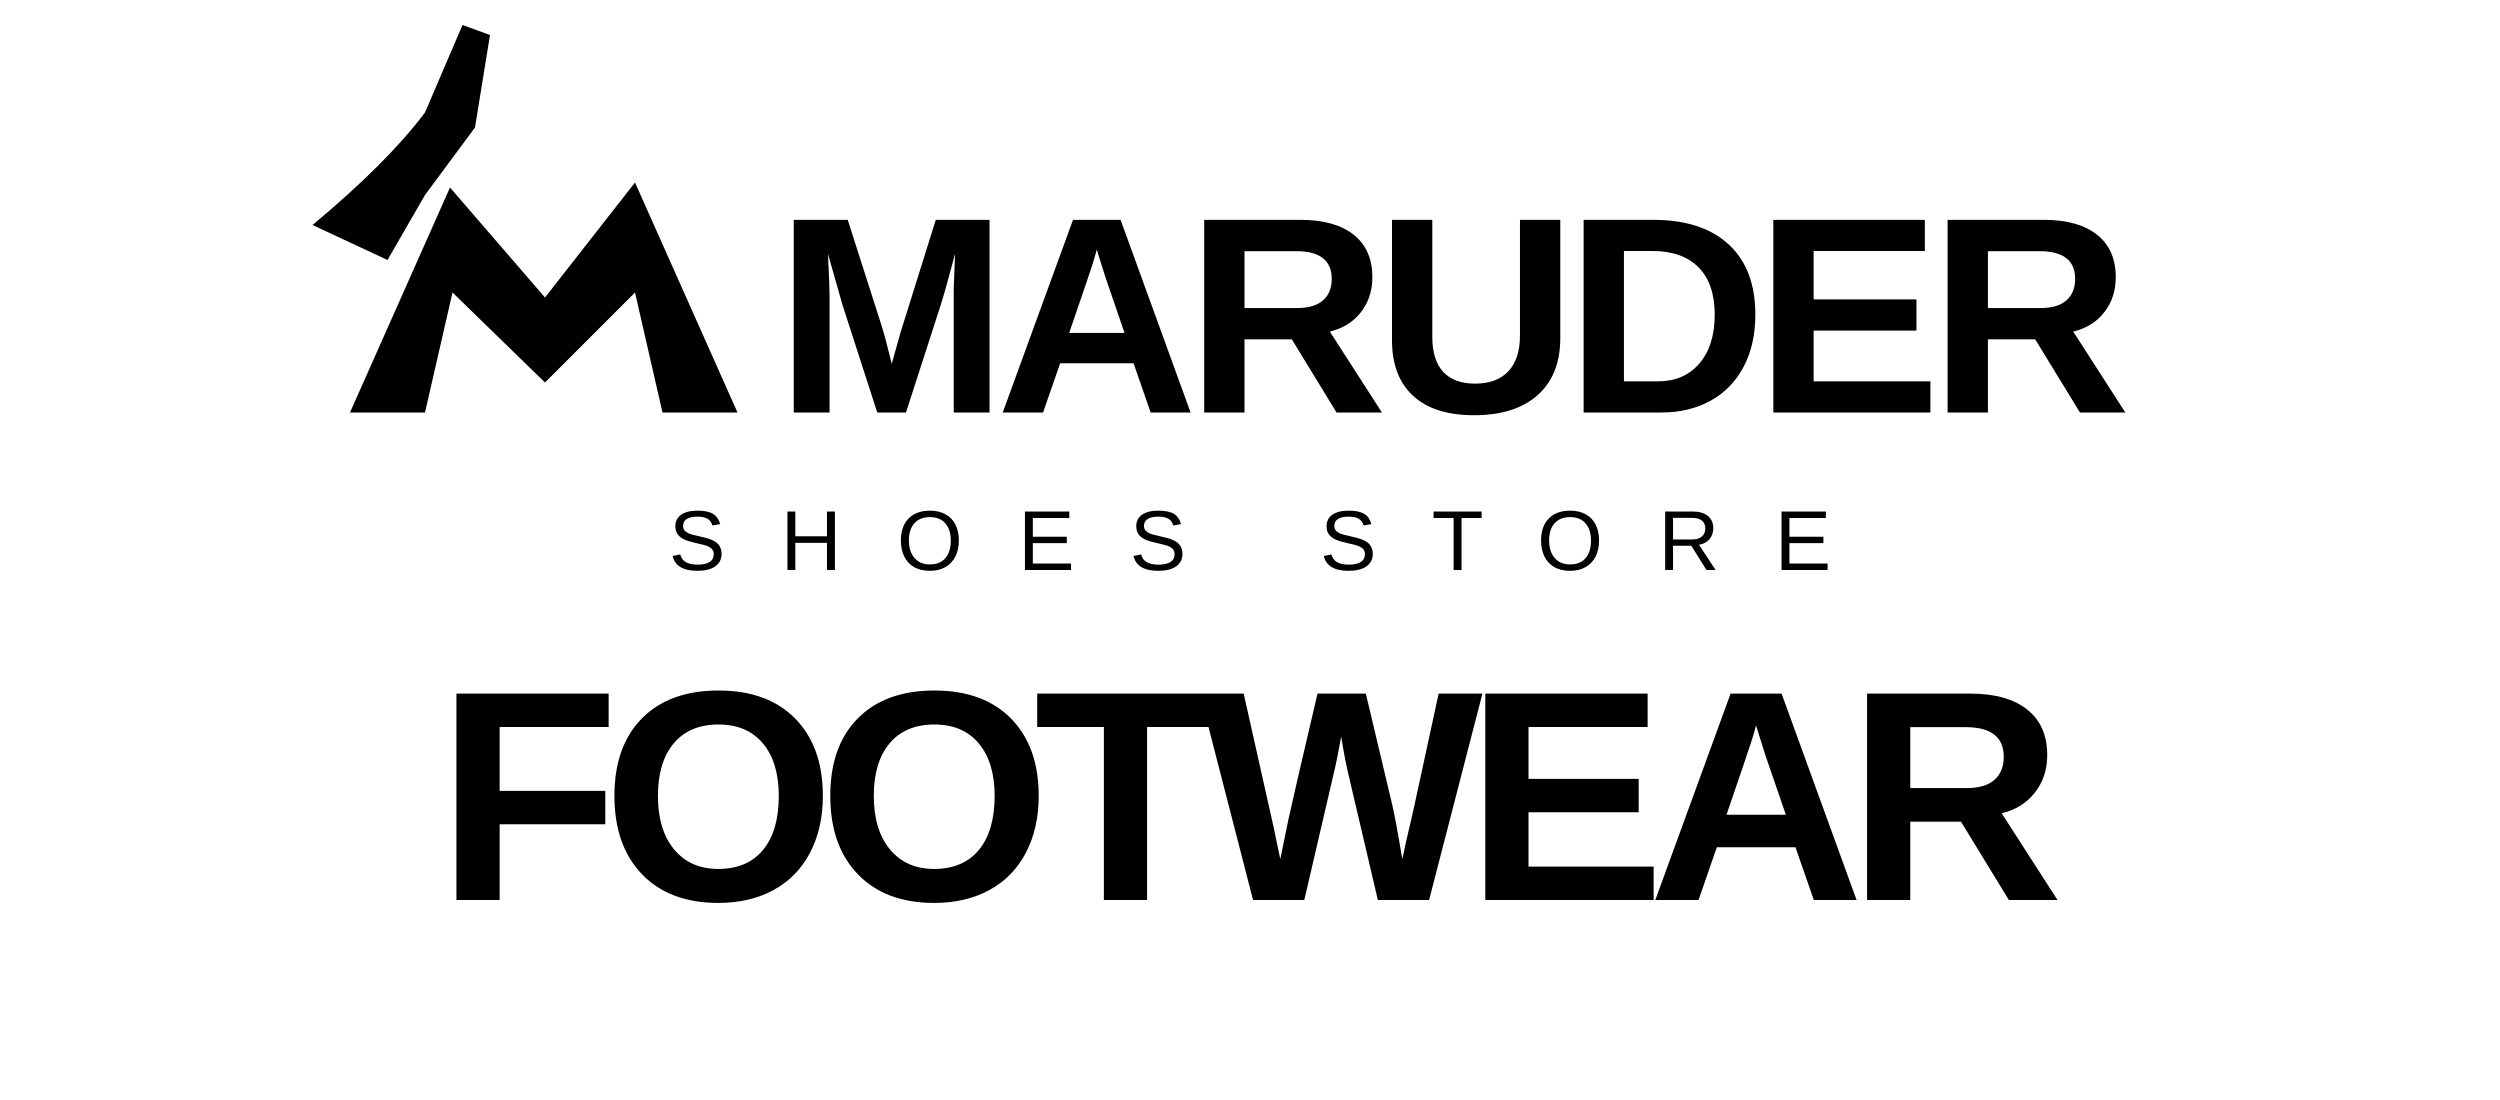
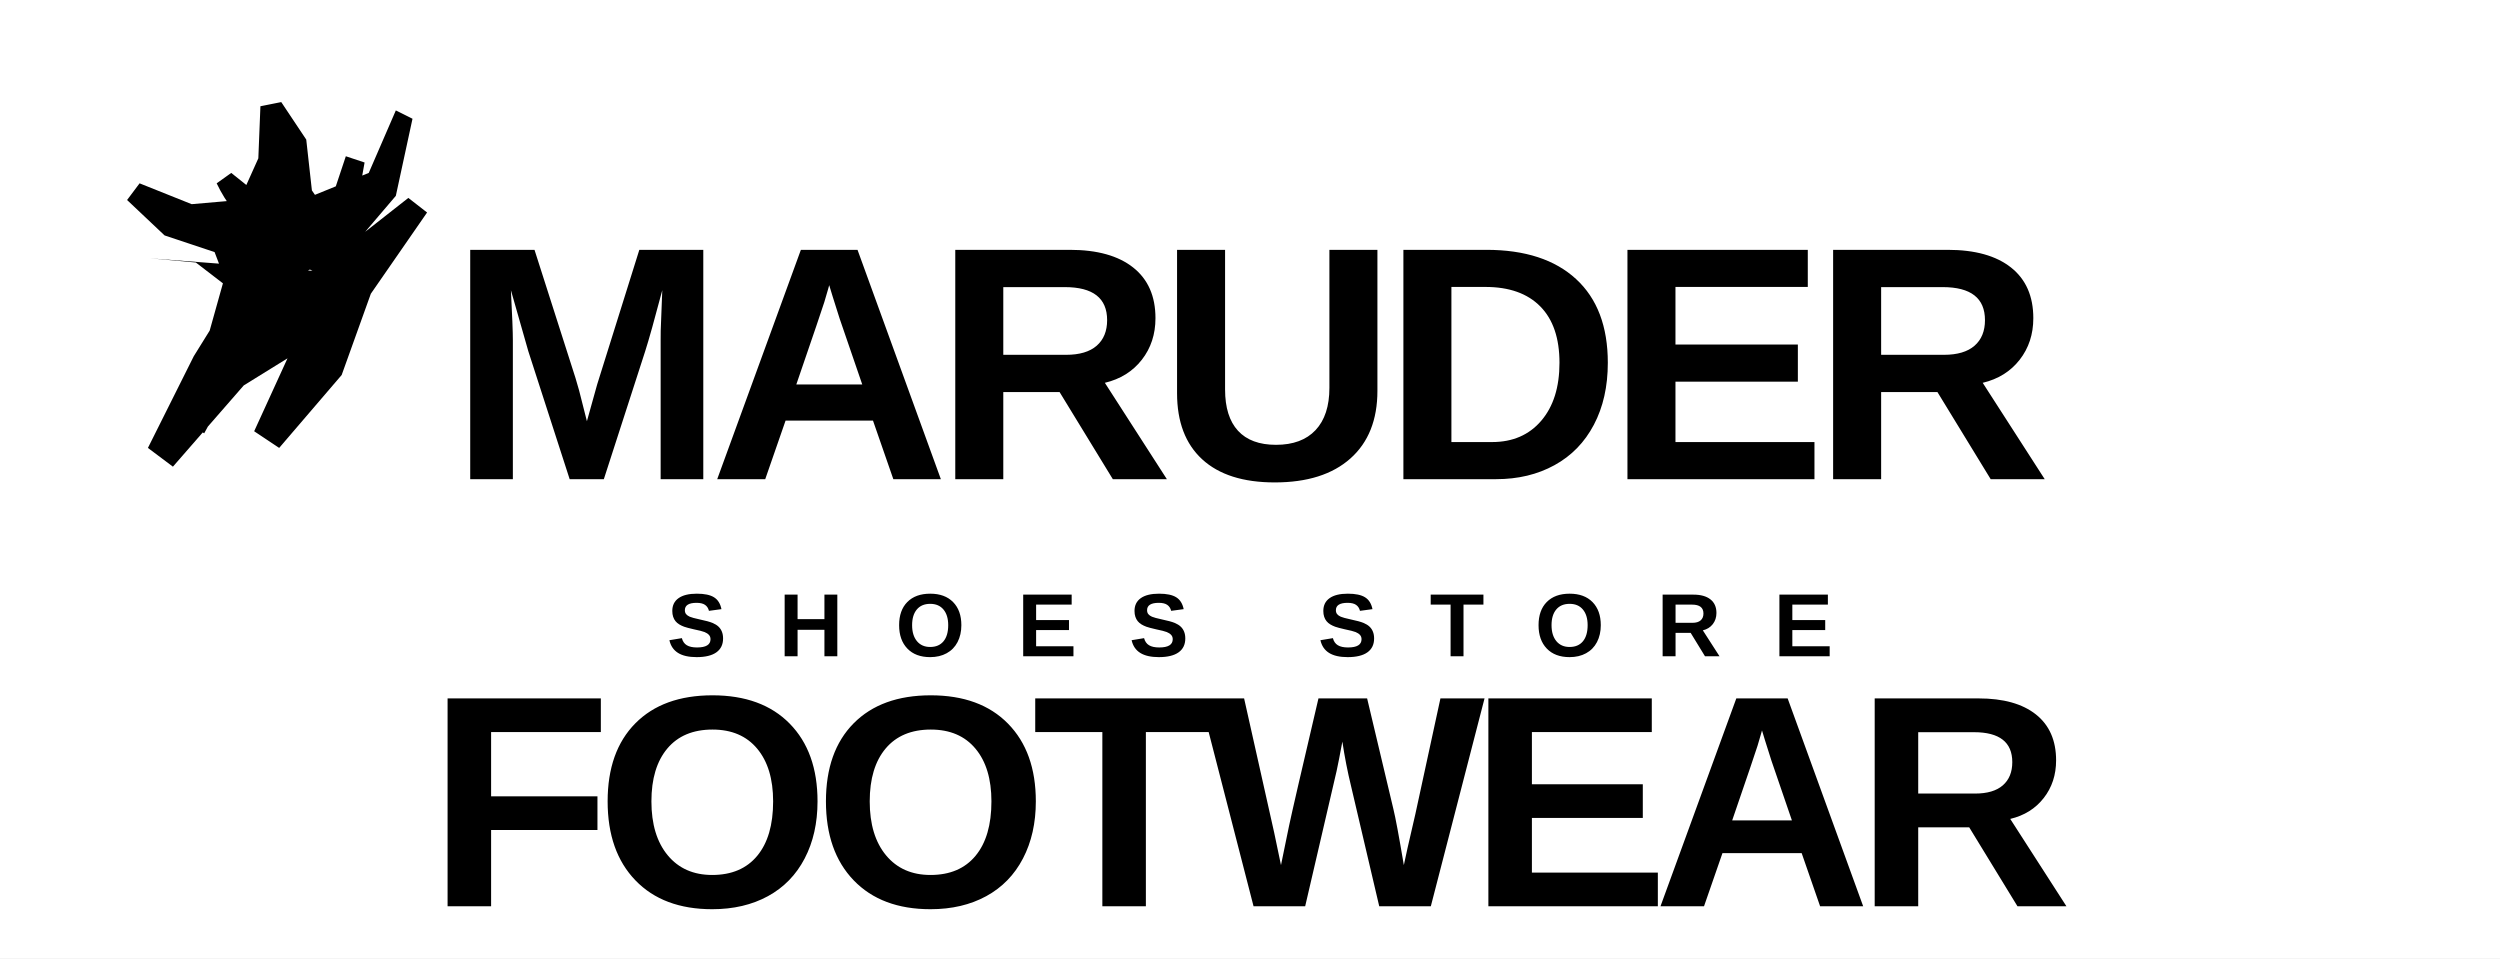
- <svg xmlns="http://www.w3.org/2000/svg" viewBox="0 0 1000 440">
-   <rect width="1000" height="440" fill="white" />
+ <svg xmlns="http://www.w3.org/2000/svg" viewBox="0 0 1200 460" role="img" aria-labelledby="title">
+   <rect width="1200" height="460" fill="#fff" />
  <g fill="#000">
-     <path d="M140 165 L180 75 L218 119 L254 73 L295 165 L265 165 L254 117 L218 153 L181 117 L170 165Z" />
-     <text x="310" y="165" font-family="Arial Black,Arial,sans-serif" font-size="112" font-weight="900" letter-spacing="-5">MARUDER</text>
-     <text x="500" y="228" text-anchor="middle" font-family="Arial,sans-serif" font-size="34" letter-spacing="22">SHOES STORE</text>
-     <text x="500" y="360" text-anchor="middle" font-family="Arial Black,Arial,sans-serif" font-size="120" font-weight="900" letter-spacing="-7">FOOTWEAR</text>
-     <path d="M125 90 Q155 65 170 45 L185 10 L196 14 L190 51 L170 78 L155 104Z" />
+     <path d="M150 130c-20-10-37-23-46-42l7-5 25 20-9-30 8-3 22 32 9-27 9 3-7 39 28-22 9 7-27 39-14 39-30 35-12-8 16-35-21 13-34 39-12-9 22-44 18-29-8-21-24-8-18-17 6-8 25 10 23-2 9-20 1-25 10-2 12 18 3 27 27-11 13-30 8 4-8 37-23 27-37 17-15 39-17 31-12-8 14-39 7-25-13-10-22-2z" />
+     <text x="215" y="230" font-family="Arial Black,Arial,sans-serif" font-size="160" font-weight="900" letter-spacing="-8">MARUDER</text>
+     <text x="600" y="315" text-anchor="middle" font-family="Arial,sans-serif" font-size="43" font-weight="600" letter-spacing="25">SHOES STORE</text>
+     <text x="600" y="435" text-anchor="middle" font-family="Arial Black,Arial,sans-serif" font-size="145" font-weight="900" letter-spacing="-8">FOOTWEAR</text>
  </g>
</svg>
